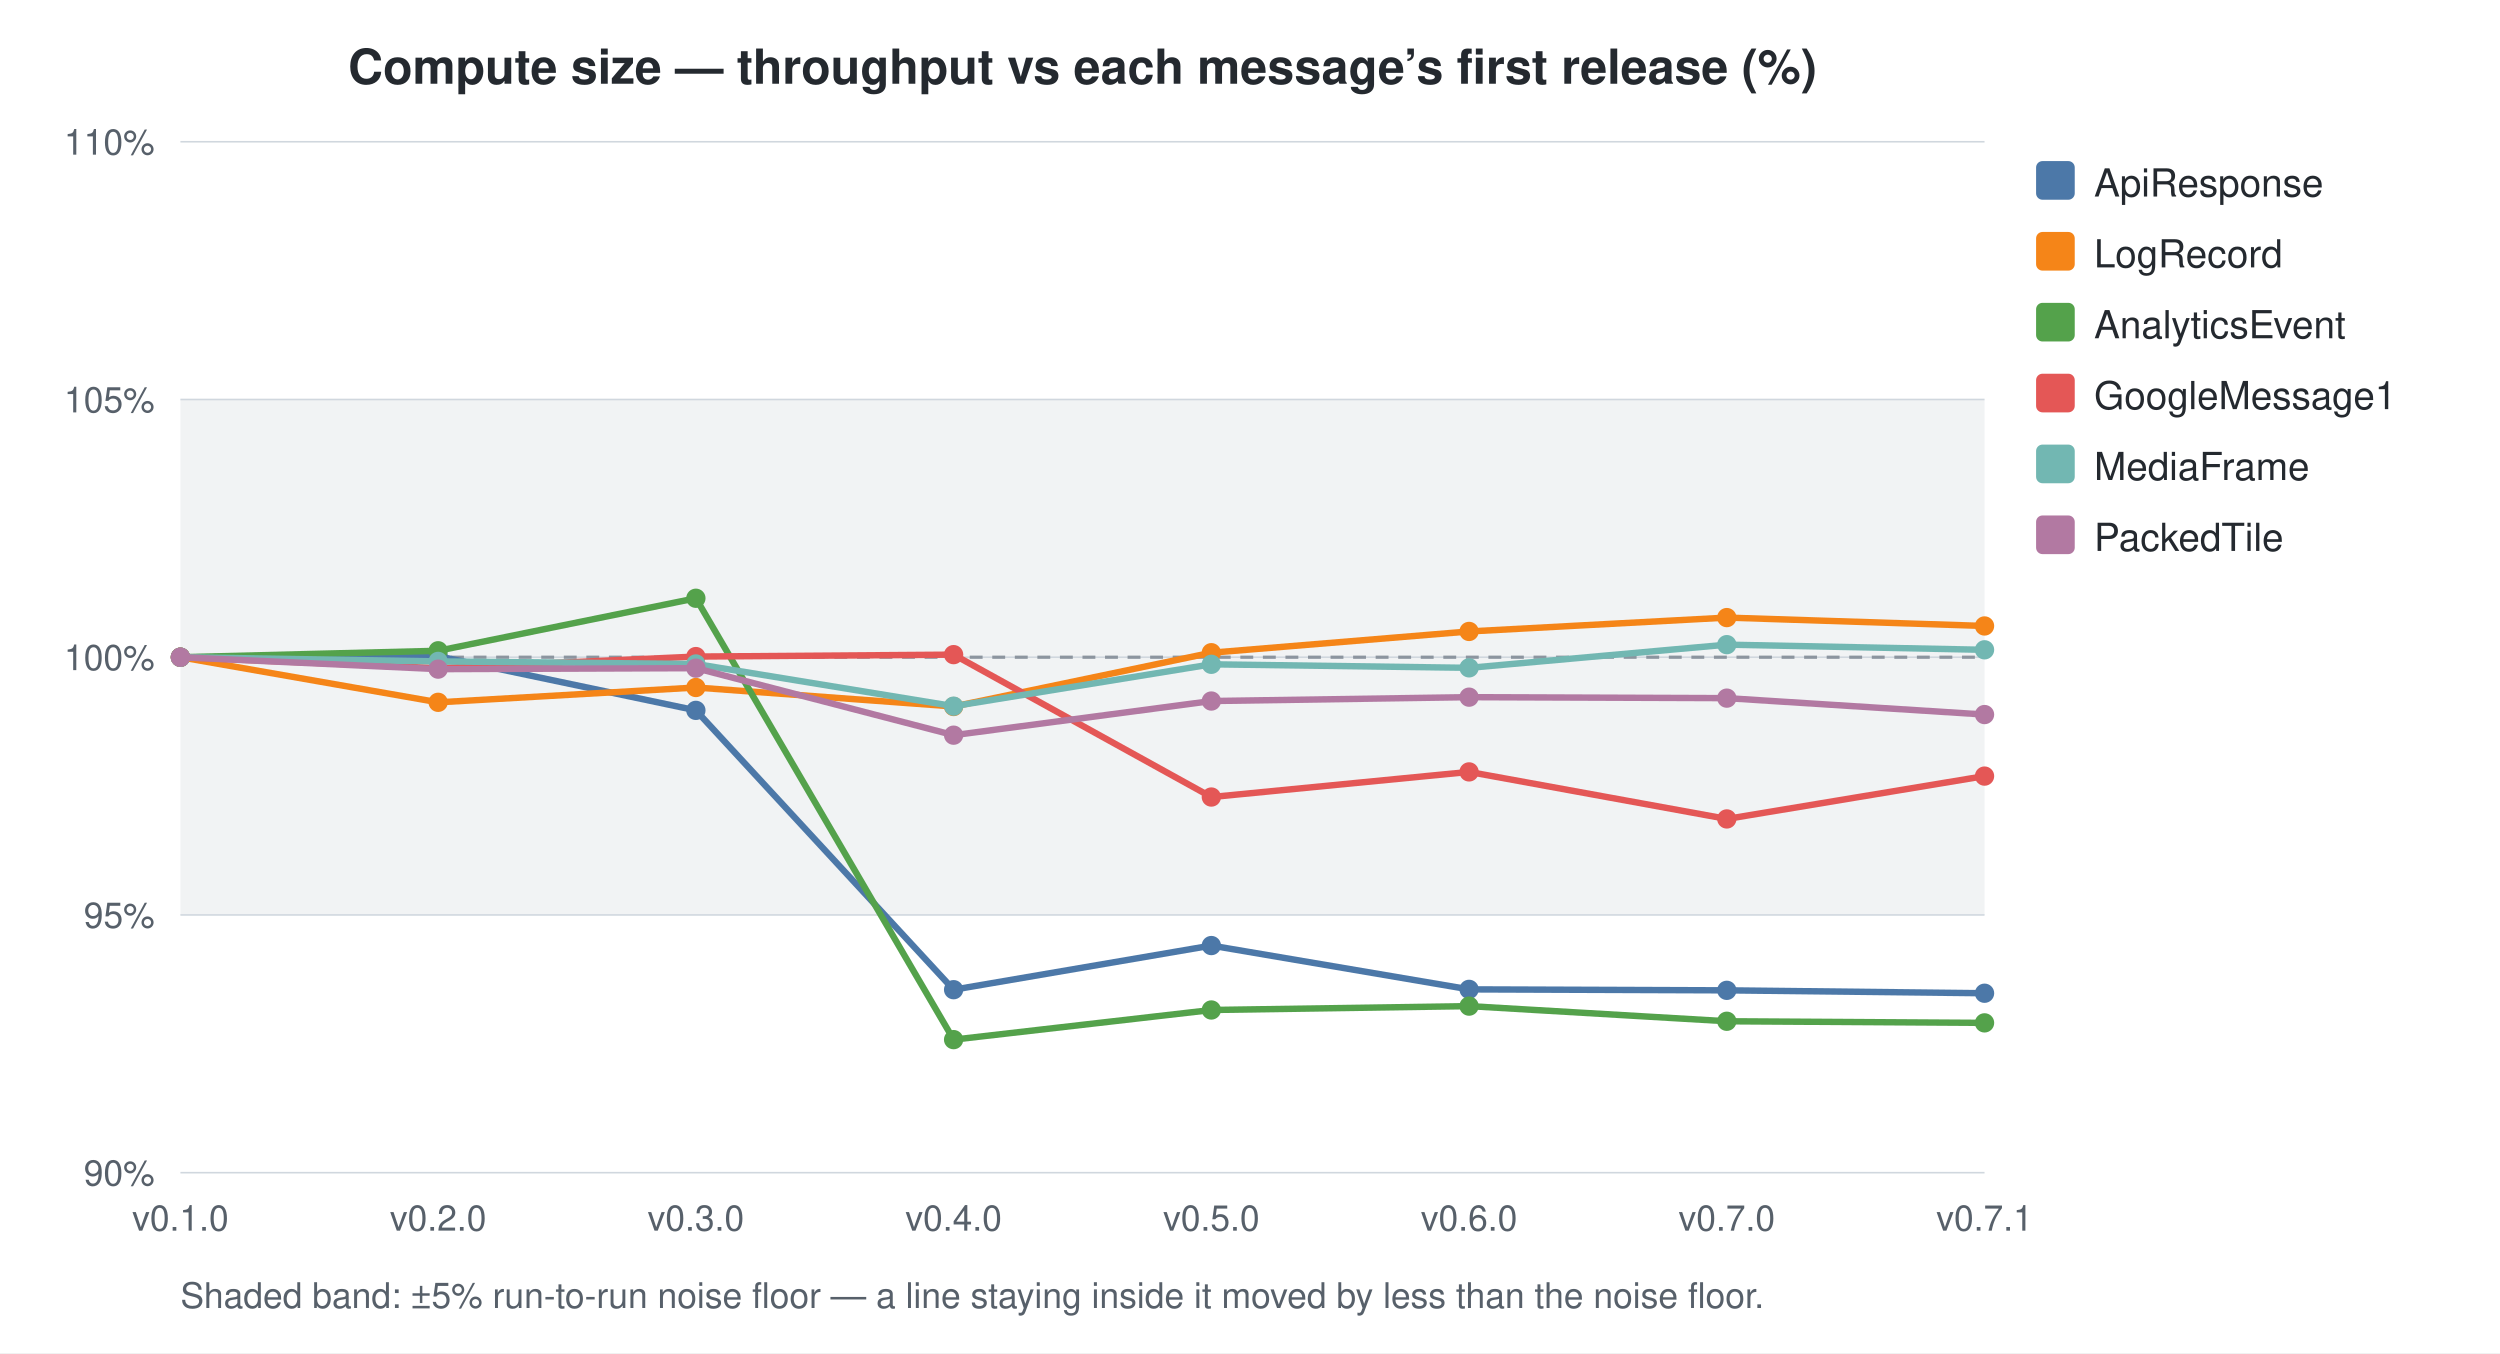
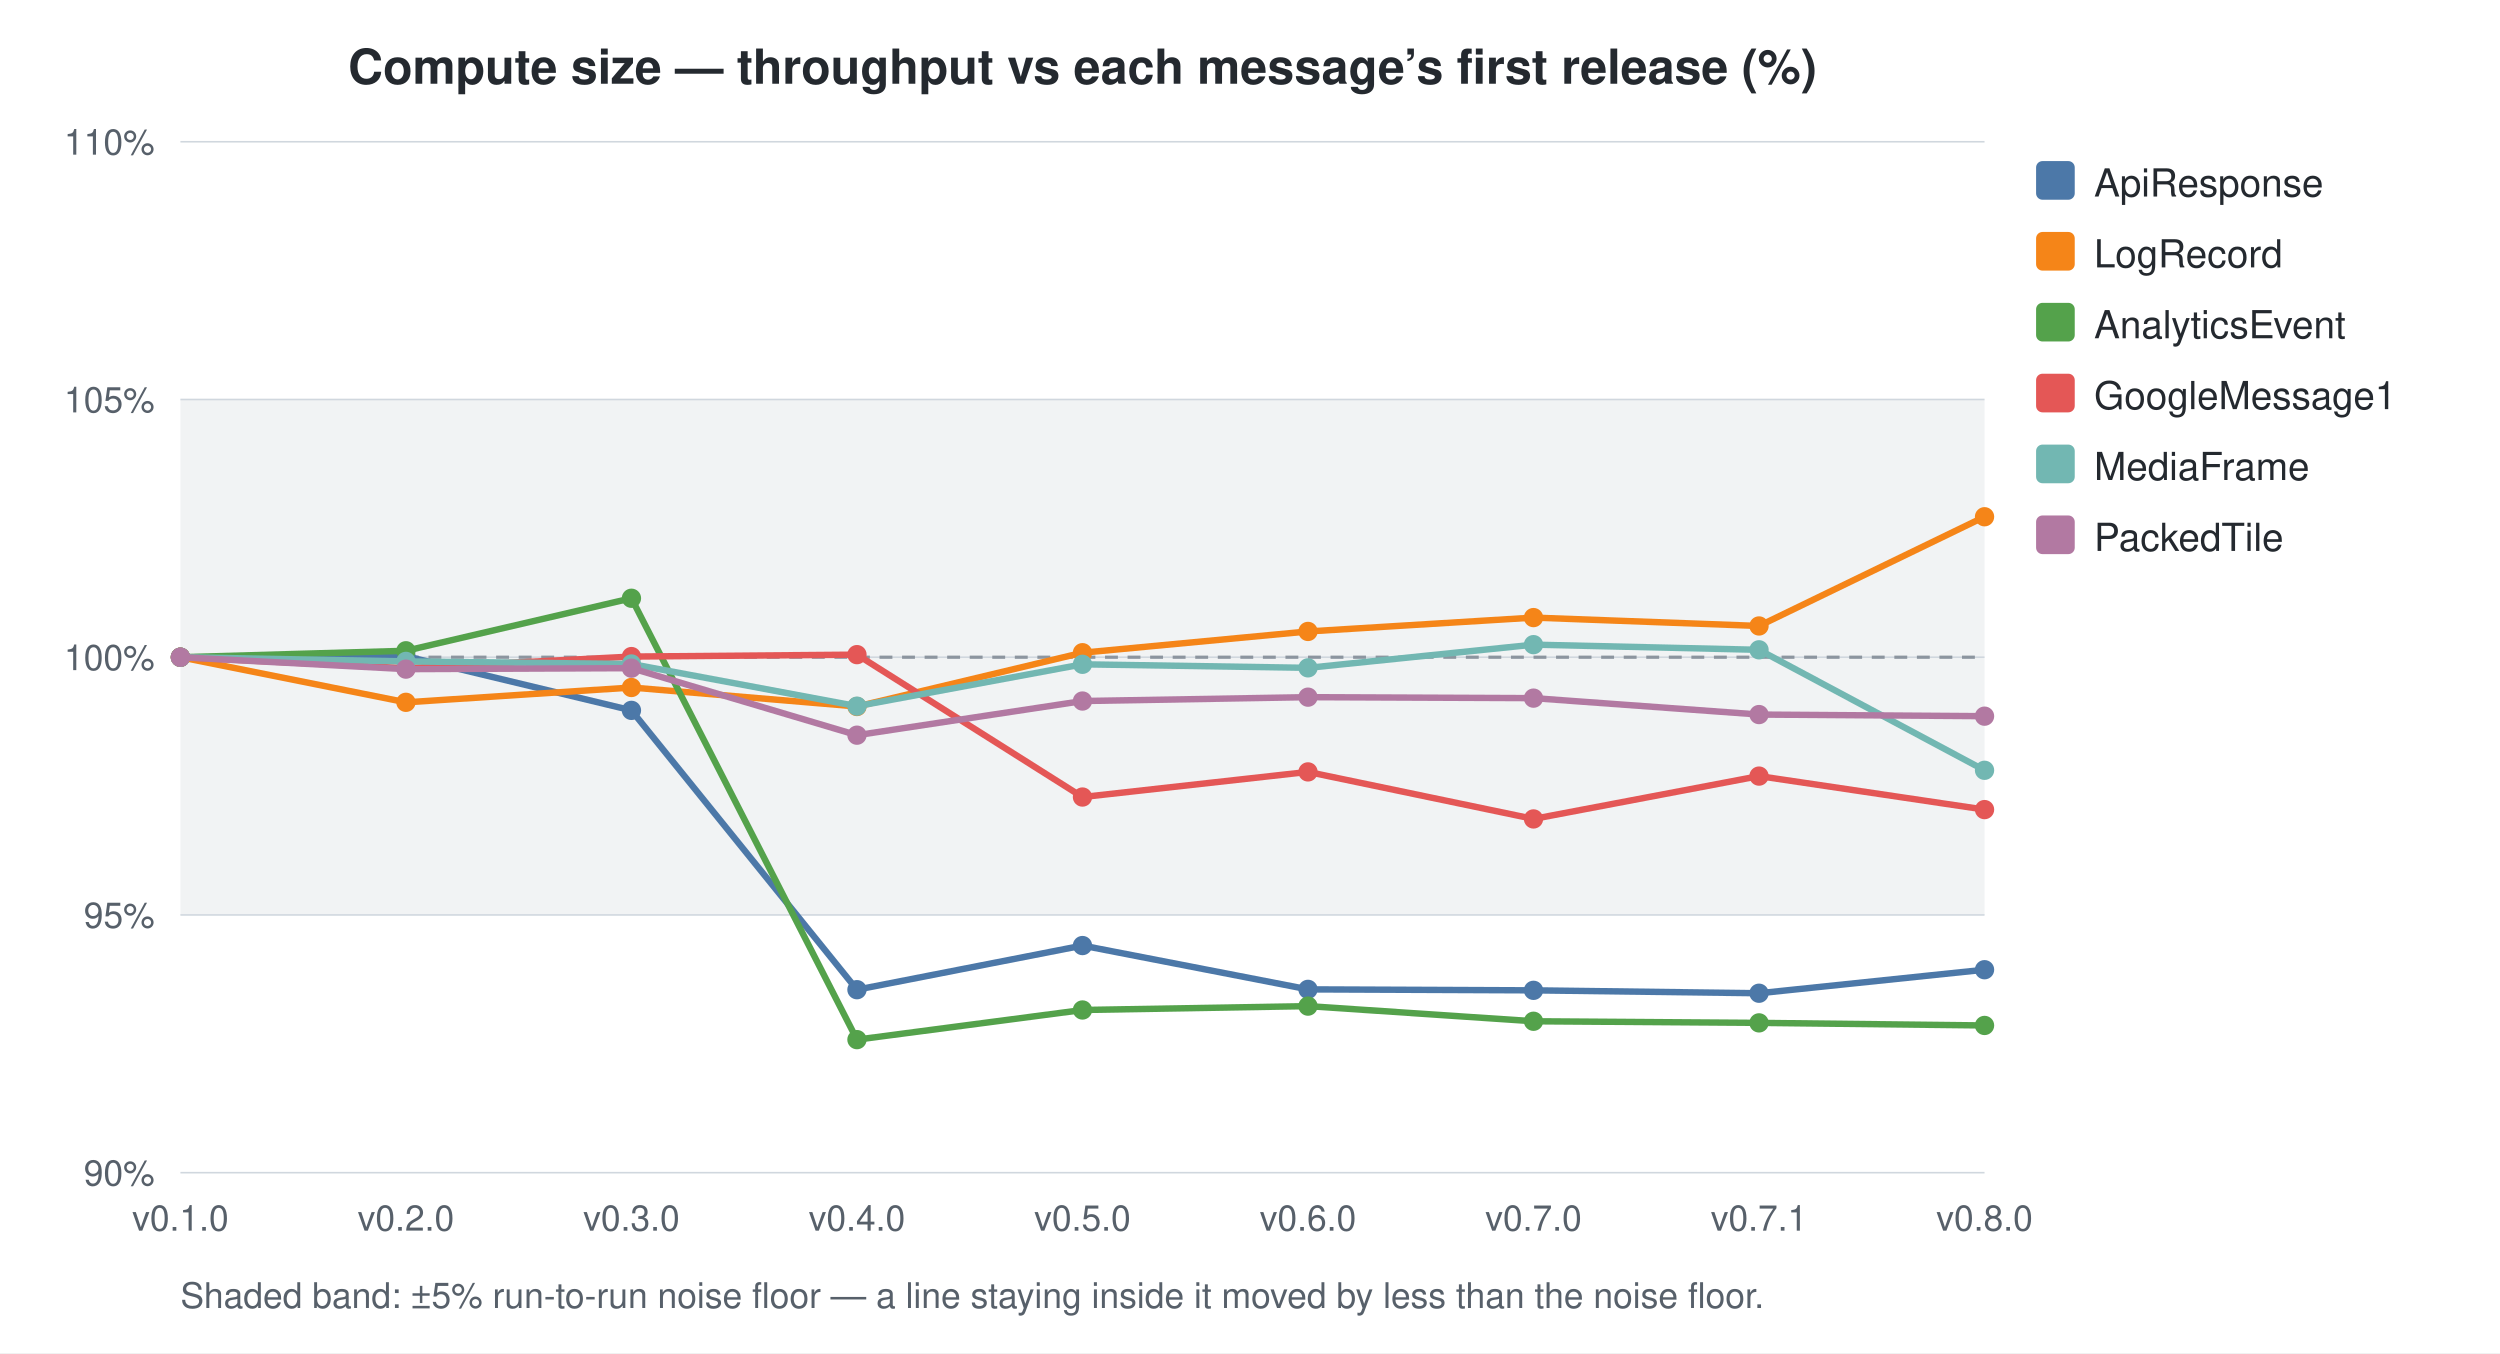
<svg xmlns="http://www.w3.org/2000/svg" width="776" height="420" viewBox="0 0 776 420">
  <style>
    text { font-family: -apple-system, BlinkMacSystemFont, "Segoe UI", Helvetica, Arial, sans-serif; }
    .title { font-size: 15px; font-weight: 600; fill: #24292f; }
    .axis-label { font-size: 11px; fill: #57606a; }
    .legend-text { font-size: 12px; fill: #24292f; }
    .grid { stroke: #d0d7de; stroke-width: 0.5; }
    .baseline { stroke: #8c959f; stroke-width: 1; stroke-dasharray: 4 3; }
    .noise-band { fill: #b1bac4; opacity: 0.18; }
    .footnote { font-size: 11px; fill: #57606a; }
  </style>
  <rect width="100%" height="100%" fill="white" />
  <rect x="56" y="124.0" width="560" height="160.0" class="noise-band" />
  <text x="336.0" y="26" text-anchor="middle" class="title">Compute size — throughput vs each message’s first release (%)</text>
  <line x1="56" y1="364.0" x2="616" y2="364.0" class="grid" />
  <text x="48" y="368.0" text-anchor="end" class="axis-label">90%</text>
  <line x1="56" y1="284.0" x2="616" y2="284.0" class="grid" />
  <text x="48" y="288.0" text-anchor="end" class="axis-label">95%</text>
  <line x1="56" y1="204.0" x2="616" y2="204.0" class="grid" />
  <text x="48" y="208.0" text-anchor="end" class="axis-label">100%</text>
  <line x1="56" y1="124.0" x2="616" y2="124.0" class="grid" />
  <text x="48" y="128.0" text-anchor="end" class="axis-label">105%</text>
  <line x1="56" y1="44.0" x2="616" y2="44.0" class="grid" />
  <text x="48" y="48.0" text-anchor="end" class="axis-label">110%</text>
  <line x1="56" y1="204.0" x2="616" y2="204.0" class="baseline" />
  <text x="56.0" y="382" text-anchor="middle" class="axis-label">v0.1.0</text>
-   <text x="136.0" y="382" text-anchor="middle" class="axis-label">v0.2.0</text>
-   <text x="216.0" y="382" text-anchor="middle" class="axis-label">v0.3.0</text>
-   <text x="296.0" y="382" text-anchor="middle" class="axis-label">v0.4.0</text>
-   <text x="376.0" y="382" text-anchor="middle" class="axis-label">v0.5.0</text>
-   <text x="456.0" y="382" text-anchor="middle" class="axis-label">v0.6.0</text>
-   <text x="536.0" y="382" text-anchor="middle" class="axis-label">v0.7.0</text>
-   <text x="616.0" y="382" text-anchor="middle" class="axis-label">v0.7.1</text>
-   <path d="M56.0,204.0 L136.0,203.7 L216.0,220.5 L296.0,307.2 L376.0,293.5 L456.0,307.1 L536.0,307.4 L616.0,308.3" fill="none" stroke="#4C78A8" stroke-width="2" />
+   <text x="126.0" y="382" text-anchor="middle" class="axis-label">v0.2.0</text>
+   <text x="196.0" y="382" text-anchor="middle" class="axis-label">v0.3.0</text>
+   <text x="266.0" y="382" text-anchor="middle" class="axis-label">v0.4.0</text>
+   <text x="336.0" y="382" text-anchor="middle" class="axis-label">v0.5.0</text>
+   <text x="406.0" y="382" text-anchor="middle" class="axis-label">v0.6.0</text>
+   <text x="476.0" y="382" text-anchor="middle" class="axis-label">v0.7.0</text>
+   <text x="546.0" y="382" text-anchor="middle" class="axis-label">v0.7.1</text>
+   <text x="616.0" y="382" text-anchor="middle" class="axis-label">v0.8.0</text>
+   <path d="M56.0,204.0 L126.0,203.7 L196.0,220.5 L266.0,307.2 L336.0,293.5 L406.0,307.1 L476.0,307.4 L546.0,308.3 L616.0,301.0" fill="none" stroke="#4C78A8" stroke-width="2" />
  <circle cx="56.0" cy="204.0" r="3" fill="#4C78A8" />
-   <circle cx="136.0" cy="203.7" r="3" fill="#4C78A8" />
-   <circle cx="216.0" cy="220.5" r="3" fill="#4C78A8" />
-   <circle cx="296.0" cy="307.2" r="3" fill="#4C78A8" />
-   <circle cx="376.0" cy="293.5" r="3" fill="#4C78A8" />
-   <circle cx="456.0" cy="307.1" r="3" fill="#4C78A8" />
-   <circle cx="536.0" cy="307.4" r="3" fill="#4C78A8" />
-   <circle cx="616.0" cy="308.3" r="3" fill="#4C78A8" />
-   <path d="M56.0,204.0 L136.0,218.0 L216.0,213.4 L296.0,219.3 L376.0,202.6 L456.0,196.0 L536.0,191.7 L616.0,194.3" fill="none" stroke="#F58518" stroke-width="2" />
+   <circle cx="126.0" cy="203.7" r="3" fill="#4C78A8" />
+   <circle cx="196.0" cy="220.5" r="3" fill="#4C78A8" />
+   <circle cx="266.0" cy="307.2" r="3" fill="#4C78A8" />
+   <circle cx="336.0" cy="293.5" r="3" fill="#4C78A8" />
+   <circle cx="406.0" cy="307.1" r="3" fill="#4C78A8" />
+   <circle cx="476.0" cy="307.4" r="3" fill="#4C78A8" />
+   <circle cx="546.0" cy="308.3" r="3" fill="#4C78A8" />
+   <circle cx="616.0" cy="301.0" r="3" fill="#4C78A8" />
+   <path d="M56.0,204.0 L126.0,218.0 L196.0,213.4 L266.0,219.3 L336.0,202.6 L406.0,196.0 L476.0,191.7 L546.0,194.3 L616.0,160.4" fill="none" stroke="#F58518" stroke-width="2" />
  <circle cx="56.0" cy="204.0" r="3" fill="#F58518" />
-   <circle cx="136.0" cy="218.0" r="3" fill="#F58518" />
-   <circle cx="216.0" cy="213.4" r="3" fill="#F58518" />
-   <circle cx="296.0" cy="219.3" r="3" fill="#F58518" />
-   <circle cx="376.0" cy="202.6" r="3" fill="#F58518" />
-   <circle cx="456.0" cy="196.0" r="3" fill="#F58518" />
-   <circle cx="536.0" cy="191.7" r="3" fill="#F58518" />
-   <circle cx="616.0" cy="194.3" r="3" fill="#F58518" />
-   <path d="M56.0,204.0 L136.0,202.0 L216.0,185.7 L296.0,322.7 L376.0,313.5 L456.0,312.3 L536.0,317.0 L616.0,317.5" fill="none" stroke="#54A24B" stroke-width="2" />
+   <circle cx="126.0" cy="218.0" r="3" fill="#F58518" />
+   <circle cx="196.0" cy="213.4" r="3" fill="#F58518" />
+   <circle cx="266.0" cy="219.3" r="3" fill="#F58518" />
+   <circle cx="336.0" cy="202.6" r="3" fill="#F58518" />
+   <circle cx="406.0" cy="196.0" r="3" fill="#F58518" />
+   <circle cx="476.0" cy="191.7" r="3" fill="#F58518" />
+   <circle cx="546.0" cy="194.3" r="3" fill="#F58518" />
+   <circle cx="616.0" cy="160.4" r="3" fill="#F58518" />
+   <path d="M56.0,204.0 L126.0,202.0 L196.0,185.7 L266.0,322.7 L336.0,313.5 L406.0,312.3 L476.0,317.0 L546.0,317.5 L616.0,318.3" fill="none" stroke="#54A24B" stroke-width="2" />
  <circle cx="56.0" cy="204.0" r="3" fill="#54A24B" />
-   <circle cx="136.0" cy="202.0" r="3" fill="#54A24B" />
-   <circle cx="216.0" cy="185.7" r="3" fill="#54A24B" />
-   <circle cx="296.0" cy="322.7" r="3" fill="#54A24B" />
-   <circle cx="376.0" cy="313.5" r="3" fill="#54A24B" />
-   <circle cx="456.0" cy="312.3" r="3" fill="#54A24B" />
-   <circle cx="536.0" cy="317.0" r="3" fill="#54A24B" />
-   <circle cx="616.0" cy="317.5" r="3" fill="#54A24B" />
-   <path d="M56.0,204.0 L136.0,207.4 L216.0,203.8 L296.0,203.2 L376.0,247.4 L456.0,239.6 L536.0,254.2 L616.0,240.9" fill="none" stroke="#E45756" stroke-width="2" />
+   <circle cx="126.0" cy="202.0" r="3" fill="#54A24B" />
+   <circle cx="196.0" cy="185.7" r="3" fill="#54A24B" />
+   <circle cx="266.0" cy="322.7" r="3" fill="#54A24B" />
+   <circle cx="336.0" cy="313.5" r="3" fill="#54A24B" />
+   <circle cx="406.0" cy="312.3" r="3" fill="#54A24B" />
+   <circle cx="476.0" cy="317.0" r="3" fill="#54A24B" />
+   <circle cx="546.0" cy="317.5" r="3" fill="#54A24B" />
+   <circle cx="616.0" cy="318.3" r="3" fill="#54A24B" />
+   <path d="M56.0,204.0 L126.0,207.4 L196.0,203.8 L266.0,203.2 L336.0,247.4 L406.0,239.6 L476.0,254.2 L546.0,240.9 L616.0,251.3" fill="none" stroke="#E45756" stroke-width="2" />
  <circle cx="56.0" cy="204.0" r="3" fill="#E45756" />
-   <circle cx="136.0" cy="207.4" r="3" fill="#E45756" />
-   <circle cx="216.0" cy="203.8" r="3" fill="#E45756" />
-   <circle cx="296.0" cy="203.2" r="3" fill="#E45756" />
-   <circle cx="376.0" cy="247.4" r="3" fill="#E45756" />
-   <circle cx="456.0" cy="239.6" r="3" fill="#E45756" />
-   <circle cx="536.0" cy="254.2" r="3" fill="#E45756" />
-   <circle cx="616.0" cy="240.9" r="3" fill="#E45756" />
-   <path d="M56.0,204.0 L136.0,205.3 L216.0,206.1 L296.0,219.2 L376.0,206.2 L456.0,207.3 L536.0,200.1 L616.0,201.7" fill="none" stroke="#72B7B2" stroke-width="2" />
+   <circle cx="126.0" cy="207.4" r="3" fill="#E45756" />
+   <circle cx="196.0" cy="203.8" r="3" fill="#E45756" />
+   <circle cx="266.0" cy="203.2" r="3" fill="#E45756" />
+   <circle cx="336.0" cy="247.4" r="3" fill="#E45756" />
+   <circle cx="406.0" cy="239.6" r="3" fill="#E45756" />
+   <circle cx="476.0" cy="254.2" r="3" fill="#E45756" />
+   <circle cx="546.0" cy="240.9" r="3" fill="#E45756" />
+   <circle cx="616.0" cy="251.3" r="3" fill="#E45756" />
+   <path d="M56.0,204.0 L126.0,205.3 L196.0,206.1 L266.0,219.2 L336.0,206.2 L406.0,207.3 L476.0,200.1 L546.0,201.7 L616.0,239.1" fill="none" stroke="#72B7B2" stroke-width="2" />
  <circle cx="56.0" cy="204.0" r="3" fill="#72B7B2" />
-   <circle cx="136.0" cy="205.3" r="3" fill="#72B7B2" />
-   <circle cx="216.0" cy="206.1" r="3" fill="#72B7B2" />
-   <circle cx="296.0" cy="219.2" r="3" fill="#72B7B2" />
-   <circle cx="376.0" cy="206.2" r="3" fill="#72B7B2" />
-   <circle cx="456.0" cy="207.3" r="3" fill="#72B7B2" />
-   <circle cx="536.0" cy="200.1" r="3" fill="#72B7B2" />
-   <circle cx="616.0" cy="201.7" r="3" fill="#72B7B2" />
-   <path d="M56.0,204.0 L136.0,207.7 L216.0,207.4 L296.0,228.2 L376.0,217.6 L456.0,216.4 L536.0,216.7 L616.0,221.8" fill="none" stroke="#B279A2" stroke-width="2" />
+   <circle cx="126.0" cy="205.3" r="3" fill="#72B7B2" />
+   <circle cx="196.0" cy="206.1" r="3" fill="#72B7B2" />
+   <circle cx="266.0" cy="219.2" r="3" fill="#72B7B2" />
+   <circle cx="336.0" cy="206.2" r="3" fill="#72B7B2" />
+   <circle cx="406.0" cy="207.3" r="3" fill="#72B7B2" />
+   <circle cx="476.0" cy="200.1" r="3" fill="#72B7B2" />
+   <circle cx="546.0" cy="201.7" r="3" fill="#72B7B2" />
+   <circle cx="616.0" cy="239.1" r="3" fill="#72B7B2" />
+   <path d="M56.0,204.0 L126.0,207.7 L196.0,207.4 L266.0,228.2 L336.0,217.6 L406.0,216.4 L476.0,216.7 L546.0,221.8 L616.0,222.3" fill="none" stroke="#B279A2" stroke-width="2" />
  <circle cx="56.0" cy="204.0" r="3" fill="#B279A2" />
-   <circle cx="136.0" cy="207.7" r="3" fill="#B279A2" />
-   <circle cx="216.0" cy="207.4" r="3" fill="#B279A2" />
-   <circle cx="296.0" cy="228.2" r="3" fill="#B279A2" />
-   <circle cx="376.0" cy="217.6" r="3" fill="#B279A2" />
-   <circle cx="456.0" cy="216.4" r="3" fill="#B279A2" />
-   <circle cx="536.0" cy="216.7" r="3" fill="#B279A2" />
-   <circle cx="616.0" cy="221.8" r="3" fill="#B279A2" />
+   <circle cx="126.0" cy="207.7" r="3" fill="#B279A2" />
+   <circle cx="196.0" cy="207.4" r="3" fill="#B279A2" />
+   <circle cx="266.0" cy="228.2" r="3" fill="#B279A2" />
+   <circle cx="336.0" cy="217.6" r="3" fill="#B279A2" />
+   <circle cx="406.0" cy="216.4" r="3" fill="#B279A2" />
+   <circle cx="476.0" cy="216.7" r="3" fill="#B279A2" />
+   <circle cx="546.0" cy="221.8" r="3" fill="#B279A2" />
+   <circle cx="616.0" cy="222.3" r="3" fill="#B279A2" />
  <rect x="632" y="50" width="12" height="12" rx="2" fill="#4C78A8" />
  <text x="650" y="61" class="legend-text">ApiResponse</text>
  <rect x="632" y="72" width="12" height="12" rx="2" fill="#F58518" />
  <text x="650" y="83" class="legend-text">LogRecord</text>
  <rect x="632" y="94" width="12" height="12" rx="2" fill="#54A24B" />
  <text x="650" y="105" class="legend-text">AnalyticsEvent</text>
  <rect x="632" y="116" width="12" height="12" rx="2" fill="#E45756" />
  <text x="650" y="127" class="legend-text">GoogleMessage1</text>
  <rect x="632" y="138" width="12" height="12" rx="2" fill="#72B7B2" />
  <text x="650" y="149" class="legend-text">MediaFrame</text>
  <rect x="632" y="160" width="12" height="12" rx="2" fill="#B279A2" />
  <text x="650" y="171" class="legend-text">PackedTile</text>
  <text x="56" y="406.0" class="footnote">Shaded band: ±5% run-to-run noise floor — a line staying inside it moved by less than the noise floor.</text>
</svg>
